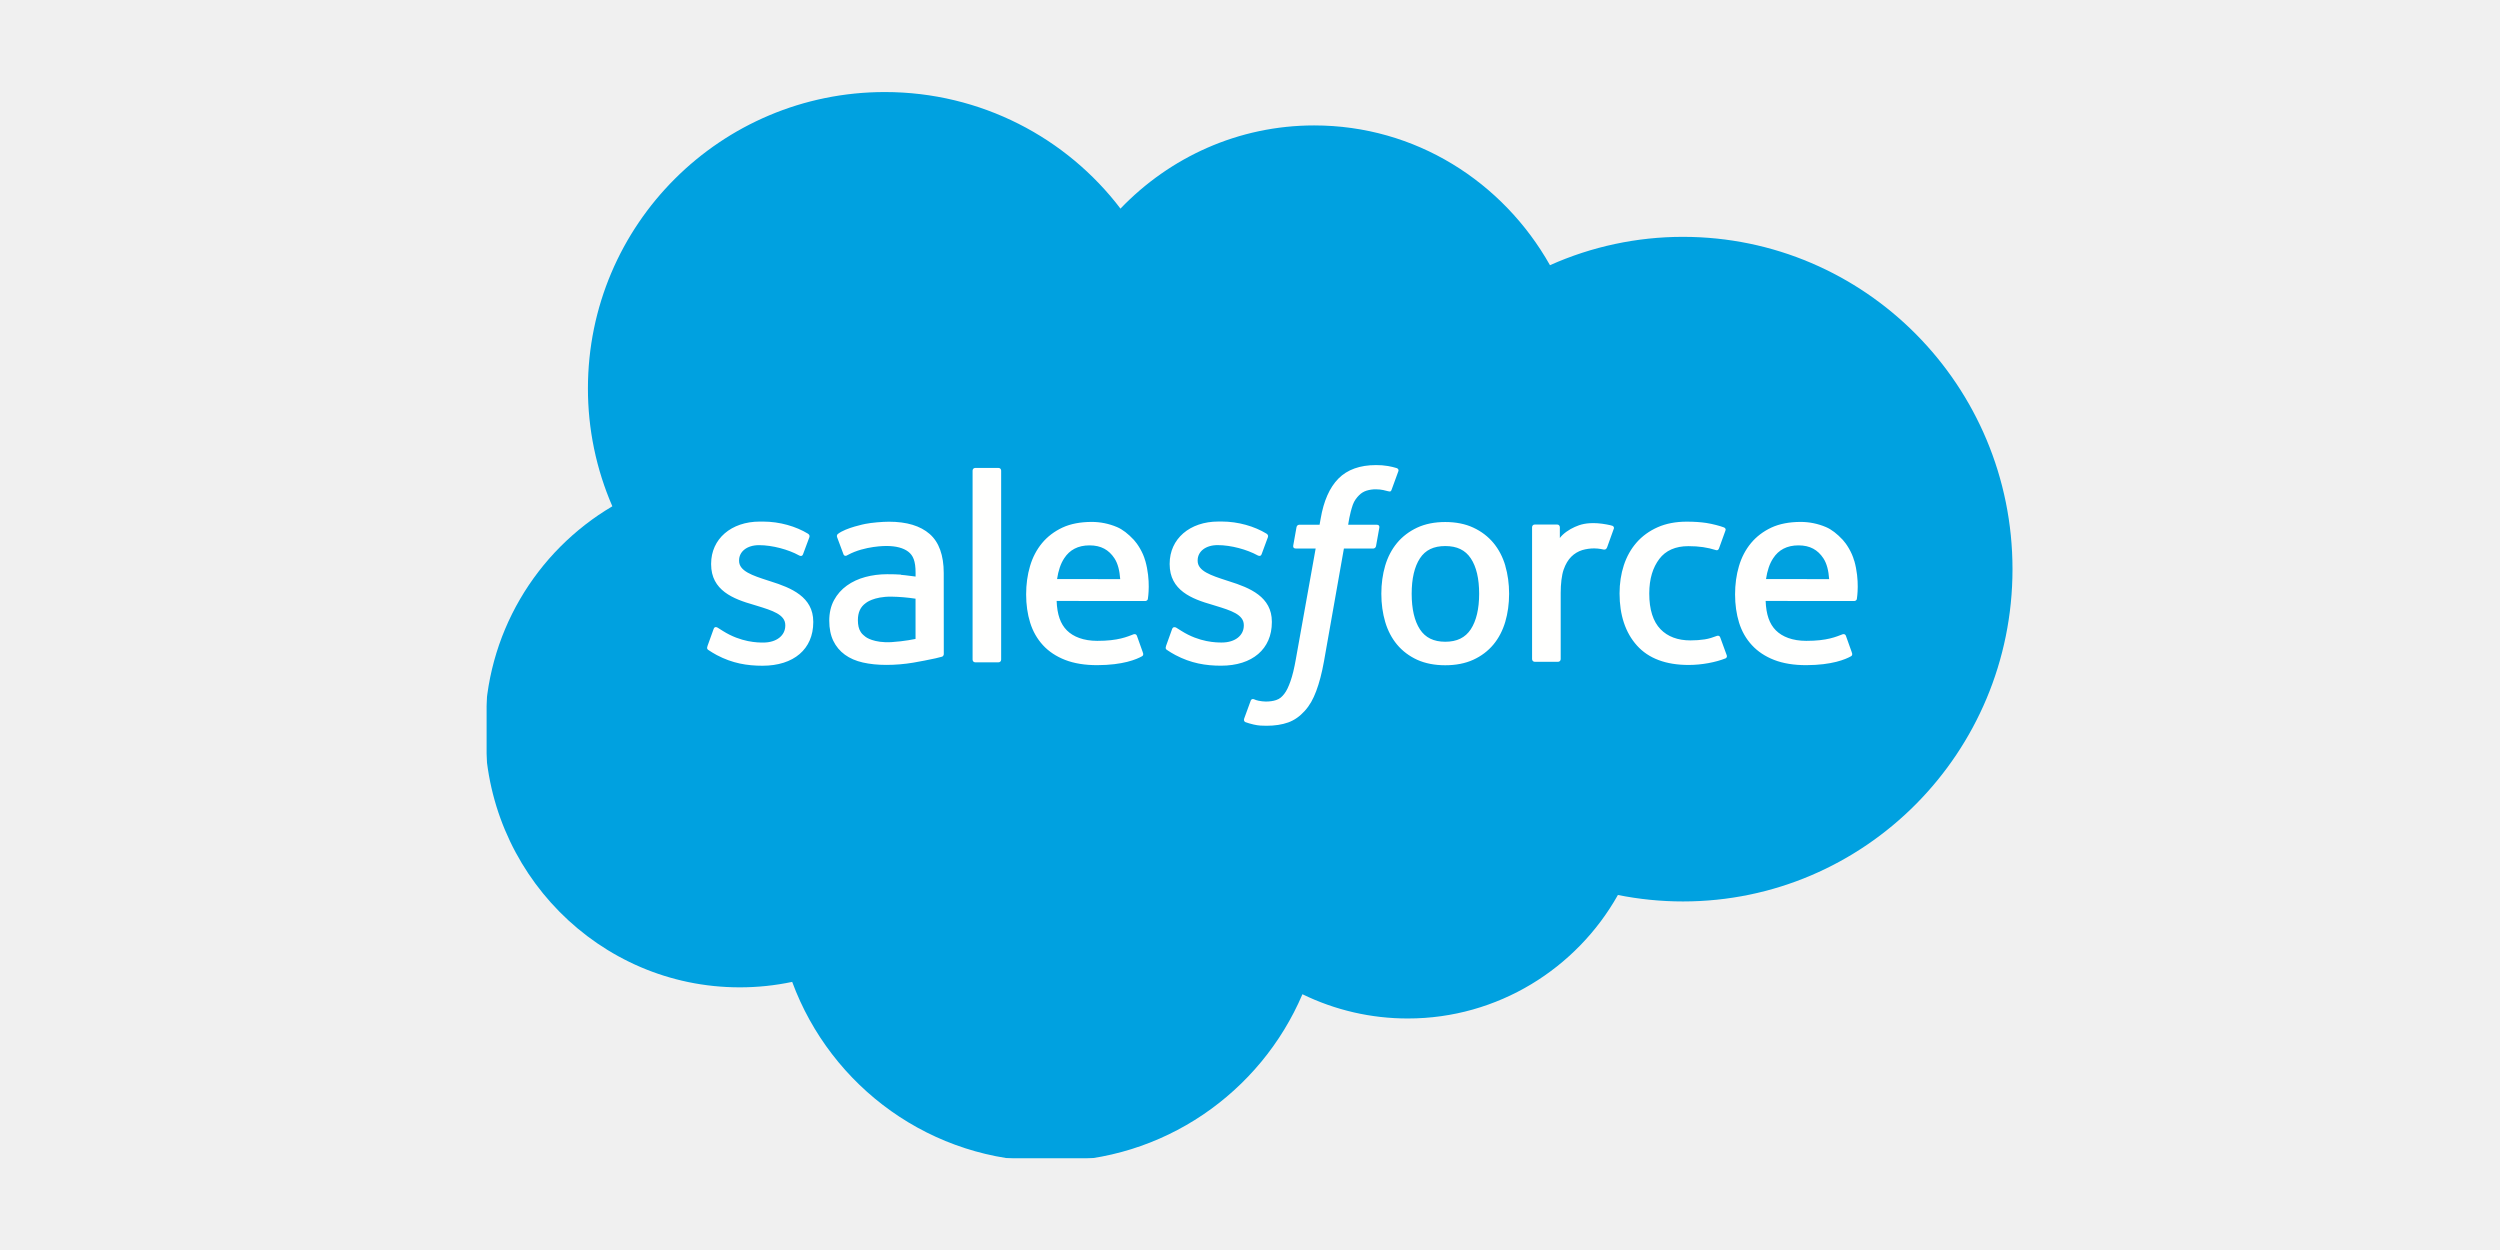
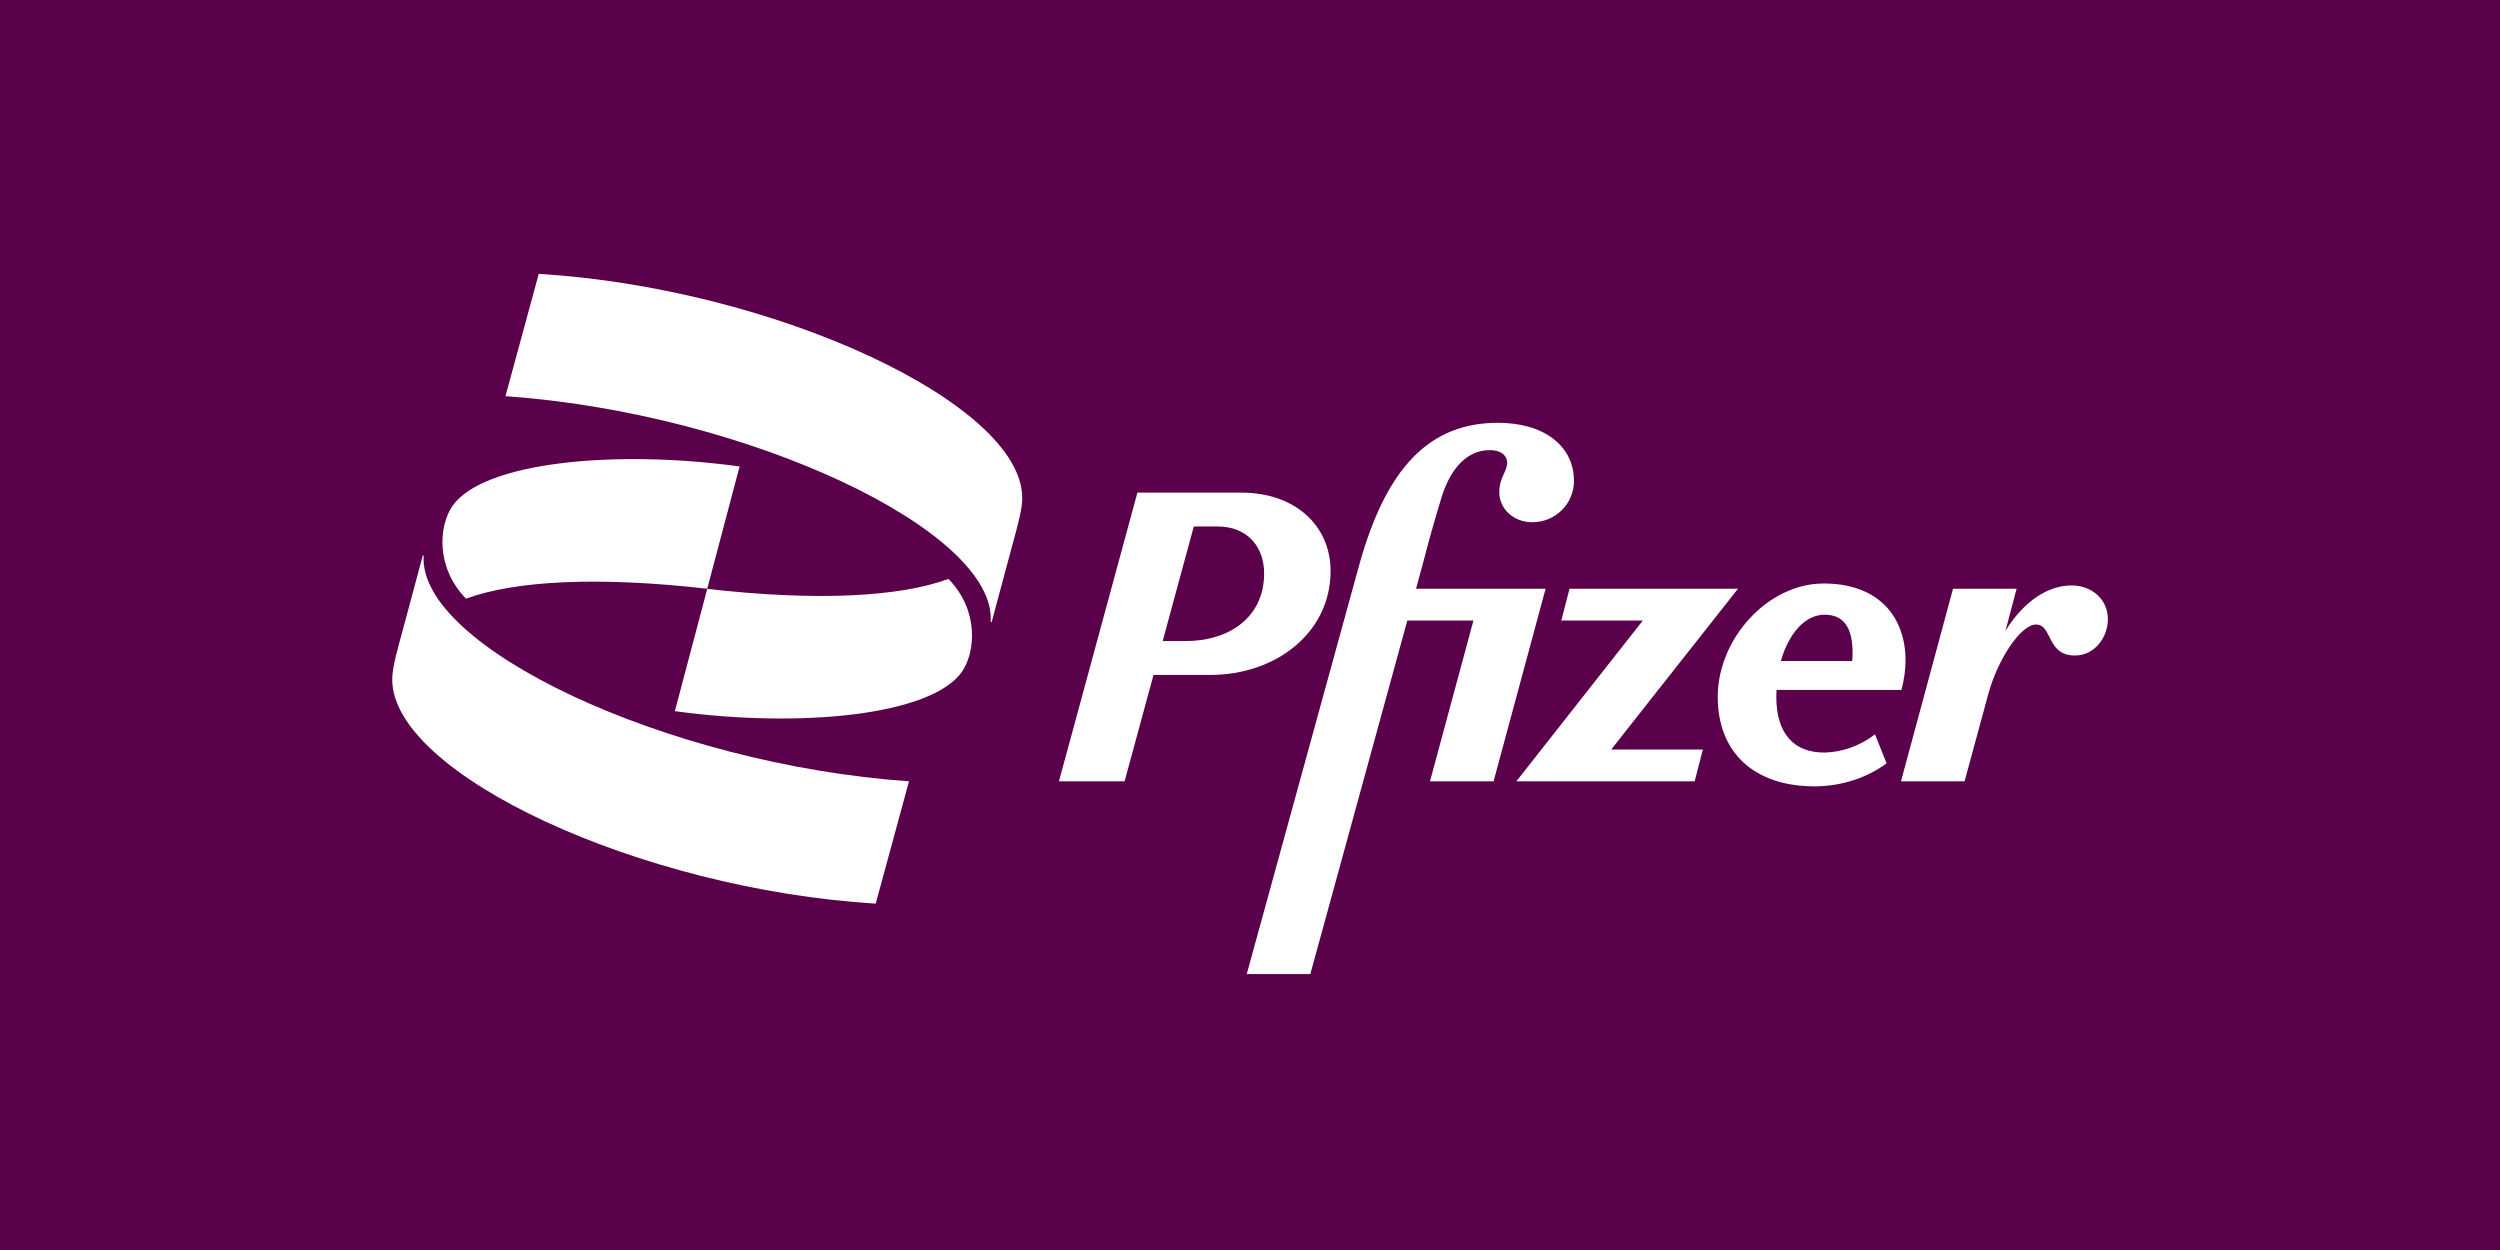
<svg xmlns="http://www.w3.org/2000/svg" width="176" height="88" viewBox="0 0 176 88" fill="none">
-   <mask id="mask0_2063_28590" style="mask-type:luminance" maskUnits="userSpaceOnUse" x="34" y="6" width="108" height="76">
-     <path d="M34.257 6.459H141.743V81.541H34.257V6.459Z" fill="white" />
-   </mask>
-   <g mask="url(#mask0_2063_28590)">
-     <path fill-rule="evenodd" clip-rule="evenodd" d="M78.888 14.679C82.357 11.067 87.186 8.83 92.521 8.83C99.634 8.83 105.799 12.782 109.118 18.67C112.064 17.352 115.256 16.672 118.483 16.674C131.287 16.674 141.68 27.146 141.68 40.068C141.68 52.99 131.287 63.462 118.483 63.462C116.919 63.462 115.393 63.305 113.9 63.007C110.995 68.184 105.443 71.701 99.12 71.701C96.546 71.706 94.005 71.122 91.691 69.994C88.747 76.909 81.891 81.77 73.909 81.77C65.57 81.77 58.497 76.515 55.77 69.125C54.557 69.381 53.32 69.51 52.079 69.509C42.161 69.509 34.139 61.368 34.139 51.371C34.139 44.653 37.751 38.804 43.109 35.643C41.972 33.024 41.387 30.199 41.39 27.345C41.39 15.806 50.755 6.48 62.294 6.48C69.052 6.48 75.098 9.7 78.891 14.699" fill="#00A1E0" />
+   <rect width="176" height="88" fill="#5B004B" />
+   <g clip-path="url(#clip0_2063_28590)">
+     <path d="M128.482 52.979C126.244 53.011 125.052 51.587 125.052 49.06C125.052 48.891 125.06 48.73 125.068 48.569H133.861C134.038 47.901 134.151 47.177 134.151 46.509C134.151 43.428 132.258 41.078 128.393 41.078C124.44 41.078 120.929 44.972 120.929 49.06C120.929 52.979 123.49 55.36 127.757 55.36C129.65 55.36 131.51 54.725 132.814 53.735L132.001 51.699C130.978 52.48 129.73 52.946 128.482 52.979ZM128.45 43.275C129.754 43.275 130.423 44.12 130.423 45.978C130.423 46.155 130.415 46.34 130.39 46.533H125.374C125.93 44.578 127.089 43.275 128.45 43.275Z" fill="white" />
+     <path d="M93.673 40.201C93.673 37.006 91.177 34.681 87.392 34.681H80.073L74.549 55.006H79.171L81.208 47.515H85.218C89.808 47.515 93.673 44.554 93.673 40.201ZM83.439 45.133H81.853L84.043 37.063H85.71C87.811 37.063 88.995 38.487 88.995 40.37C88.995 43.395 86.619 45.133 83.439 45.133Z" fill="white" />
+     <path d="M99.688 41.448L100.203 39.557C100.461 38.568 100.904 36.886 101.508 34.939C102.144 32.935 103.311 31.688 104.881 31.688C105.638 31.688 106.105 32.034 106.105 32.613C106.073 33.249 105.55 33.627 105.55 34.649C105.55 35.84 106.564 36.765 107.877 36.765C109.503 36.765 110.808 35.462 110.808 33.86C110.808 31.39 108.69 29.765 105.461 29.765C100.727 29.765 97.618 32.782 95.67 39.839L87.771 68.572H92.248L99.076 43.685H103.73L100.67 55.006H105.147L108.811 41.448H99.688Z" fill="white" />
+     <path d="M122.354 41.448H110.494L109.914 43.685H115.655L106.75 55.006H119.303L119.882 52.769H113.425L122.354 41.448Z" fill="white" />
+     <path d="M145.834 41.215C144.232 41.215 142.525 42.253 141.188 44.401L141.969 41.448H137.492L133.829 55.006H138.306L139.964 48.907C140.633 46.413 142.259 43.967 143.338 43.967C144.498 43.967 144.063 46.147 146.068 46.147C147.517 46.147 148.395 44.811 148.395 43.588C148.387 42.172 147.251 41.215 145.834 41.215Z" fill="white" />
+     <path d="M32.807 42.148C36.23 40.885 42.059 40.563 49.789 41.448L52.068 32.838C43.259 31.631 34.007 32.525 31.849 35.623C30.899 37.014 30.649 39.927 32.807 42.148ZM66.771 40.756C63.349 42.019 57.519 42.341 49.789 41.456L47.51 50.066C56.319 51.273 65.571 50.38 67.729 47.282C68.679 45.882 68.929 42.969 66.771 40.756ZM69.815 43.789L71.208 38.6C71.715 36.765 71.965 35.816 71.965 35.051C71.965 28.405 54.532 20.294 37.928 19.28L35.585 27.89C52.696 29.097 70.193 37.393 69.742 43.789H69.815ZM29.764 39.106L28.371 44.296C27.863 46.131 27.614 47.081 27.614 47.845C27.614 54.491 45.047 62.602 61.65 63.616L63.993 55.006C46.874 53.799 29.385 45.503 29.828 39.106H29.764Z" fill="white" />
  </g>
-   <path fill-rule="evenodd" clip-rule="evenodd" d="M49.803 45.502C49.735 45.678 49.827 45.715 49.849 45.746C50.051 45.892 50.256 45.998 50.461 46.117C51.56 46.698 52.595 46.868 53.678 46.868C55.883 46.868 57.254 45.694 57.254 43.805V43.768C57.254 42.021 55.705 41.385 54.259 40.931L54.07 40.87C52.975 40.515 52.031 40.206 52.031 39.486V39.45C52.031 38.833 52.584 38.379 53.437 38.379C54.386 38.379 55.516 38.694 56.239 39.094C56.239 39.094 56.453 39.232 56.531 39.026C56.573 38.914 56.942 37.927 56.982 37.816C57.023 37.701 56.95 37.613 56.875 37.568C56.045 37.062 54.899 36.719 53.713 36.719L53.493 36.719C51.474 36.719 50.063 37.941 50.063 39.687V39.725C50.063 41.566 51.62 42.167 53.074 42.582L53.308 42.654C54.367 42.98 55.284 43.263 55.284 44.006V44.043C55.284 44.727 54.687 45.236 53.731 45.236C53.359 45.236 52.174 45.23 50.89 44.419C50.734 44.328 50.646 44.263 50.526 44.19C50.463 44.151 50.305 44.082 50.236 44.289L49.801 45.498M82.086 45.498C82.019 45.675 82.111 45.711 82.134 45.743C82.335 45.889 82.54 45.995 82.746 46.114C83.845 46.695 84.88 46.865 85.962 46.865C88.167 46.865 89.539 45.691 89.539 43.802V43.765C89.539 42.018 87.994 41.382 86.544 40.928L86.354 40.866C85.26 40.511 84.315 40.203 84.315 39.483V39.447C84.315 38.83 84.868 38.376 85.722 38.376C86.67 38.376 87.796 38.691 88.524 39.091C88.524 39.091 88.738 39.229 88.816 39.022C88.858 38.911 89.227 37.924 89.262 37.813C89.305 37.697 89.231 37.61 89.156 37.565C88.326 37.059 87.18 36.715 85.994 36.715L85.774 36.716C83.755 36.716 82.344 37.937 82.344 39.684V39.721C82.344 41.563 83.901 42.164 85.355 42.579L85.589 42.651C86.652 42.977 87.564 43.26 87.564 44.003V44.04C87.564 44.724 86.968 45.233 86.011 45.233C85.639 45.233 84.451 45.227 83.17 44.415C83.015 44.325 82.924 44.262 82.806 44.187C82.767 44.161 82.581 44.089 82.516 44.286L82.082 45.495M104.132 41.797C104.132 42.864 103.933 43.705 103.543 44.302C103.155 44.891 102.567 45.179 101.749 45.179C100.932 45.179 100.346 44.893 99.963 44.306C99.577 43.713 99.382 42.867 99.382 41.8C99.382 40.733 99.578 39.896 99.963 39.307C100.346 38.722 100.927 38.442 101.749 38.442C102.572 38.442 103.156 38.725 103.543 39.307C103.936 39.896 104.132 40.733 104.132 41.8M105.974 39.821C105.792 39.208 105.511 38.671 105.136 38.22C104.76 37.77 104.286 37.406 103.721 37.145C103.16 36.883 102.496 36.75 101.746 36.75C100.994 36.75 100.334 36.883 99.769 37.145C99.209 37.408 98.73 37.77 98.355 38.22C97.981 38.671 97.699 39.208 97.517 39.821C97.338 40.429 97.246 41.093 97.246 41.8C97.246 42.508 97.338 43.172 97.517 43.78C97.698 44.393 97.979 44.93 98.355 45.381C98.731 45.831 99.209 46.191 99.769 46.448C100.334 46.704 100.999 46.834 101.746 46.834C102.492 46.834 103.156 46.704 103.717 46.448C104.279 46.192 104.756 45.831 105.132 45.381C105.507 44.93 105.788 44.393 105.97 43.78C106.149 43.172 106.241 42.508 106.241 41.8C106.241 41.097 106.149 40.429 105.97 39.821M121.105 44.879C121.044 44.7 120.87 44.767 120.87 44.767C120.602 44.87 120.316 44.965 120.012 45.012C119.705 45.06 119.364 45.084 119.004 45.084C118.116 45.084 117.404 44.819 116.898 44.294C116.388 43.768 116.104 42.923 116.108 41.777C116.11 40.733 116.363 39.951 116.815 39.35C117.262 38.758 117.95 38.449 118.858 38.449C119.617 38.449 120.198 38.538 120.806 38.728C120.806 38.728 120.95 38.791 121.02 38.601C121.182 38.154 121.3 37.834 121.474 37.344C121.523 37.204 121.403 37.145 121.359 37.128C121.121 37.034 120.557 36.882 120.13 36.817C119.731 36.756 119.269 36.725 118.747 36.725C117.973 36.725 117.285 36.857 116.696 37.119C116.107 37.381 115.609 37.744 115.215 38.194C114.819 38.645 114.519 39.182 114.317 39.795C114.118 40.403 114.017 41.071 114.017 41.778C114.017 43.304 114.428 44.541 115.242 45.446C116.056 46.354 117.281 46.813 118.877 46.813C119.822 46.813 120.79 46.622 121.486 46.346C121.486 46.346 121.619 46.282 121.561 46.128L121.106 44.879M124.327 40.769C124.415 40.176 124.577 39.682 124.833 39.299C125.215 38.714 125.797 38.394 126.615 38.394C127.433 38.394 127.975 38.716 128.362 39.299C128.618 39.684 128.731 40.196 128.772 40.769L124.307 40.768L124.327 40.769ZM130.531 39.465C130.374 38.876 129.985 38.279 129.733 38.007C129.33 37.576 128.939 37.272 128.547 37.106C127.983 36.866 127.375 36.742 126.761 36.743C125.983 36.743 125.276 36.875 124.702 37.143C124.13 37.412 123.648 37.779 123.268 38.237C122.889 38.696 122.604 39.237 122.422 39.857C122.24 40.47 122.149 41.142 122.149 41.845C122.149 42.564 122.244 43.232 122.431 43.837C122.62 44.445 122.925 44.979 123.336 45.421C123.748 45.868 124.273 46.216 124.905 46.461C125.533 46.704 126.296 46.83 127.169 46.827C128.972 46.821 129.92 46.42 130.307 46.203C130.376 46.164 130.441 46.097 130.36 45.905L129.953 44.763C129.891 44.592 129.718 44.654 129.718 44.654C129.271 44.821 128.64 45.12 127.158 45.116C126.19 45.115 125.474 44.829 125.024 44.381C124.565 43.923 124.336 43.255 124.301 42.307L130.544 42.311C130.544 42.311 130.708 42.31 130.725 42.149C130.732 42.083 130.939 40.869 130.539 39.466L130.531 39.465ZM74.417 40.769C74.505 40.176 74.668 39.682 74.923 39.299C75.305 38.714 75.888 38.394 76.705 38.394C77.523 38.394 78.065 38.716 78.452 39.299C78.709 39.684 78.82 40.196 78.863 40.769L74.398 40.768L74.417 40.769ZM80.621 39.465C80.465 38.876 80.076 38.279 79.823 38.007C79.42 37.576 79.029 37.272 78.638 37.106C78.073 36.866 77.465 36.742 76.852 36.743C76.073 36.743 75.366 36.875 74.793 37.143C74.22 37.412 73.738 37.779 73.358 38.237C72.98 38.696 72.694 39.237 72.513 39.857C72.331 40.47 72.24 41.142 72.24 41.845C72.24 42.564 72.334 43.232 72.523 43.837C72.712 44.445 73.017 44.979 73.424 45.421C73.835 45.868 74.36 46.216 74.992 46.461C75.621 46.704 76.38 46.83 77.257 46.827C79.059 46.821 80.007 46.42 80.394 46.203C80.463 46.164 80.529 46.097 80.447 45.905L80.04 44.763C79.977 44.592 79.805 44.654 79.805 44.654C79.358 44.821 78.726 45.12 77.245 45.116C76.28 45.115 75.561 44.829 75.111 44.381C74.652 43.923 74.423 43.255 74.387 42.307L80.631 42.311C80.631 42.311 80.795 42.31 80.812 42.149C80.819 42.083 81.026 40.869 80.626 39.466L80.621 39.465ZM60.942 44.839C60.697 44.644 60.663 44.596 60.582 44.469C60.459 44.279 60.395 44.007 60.395 43.659C60.395 43.114 60.577 42.719 60.953 42.454C60.949 42.455 61.49 41.988 62.763 42.004C63.329 42.014 63.894 42.062 64.454 42.148V44.981C64.454 44.981 63.664 45.151 62.771 45.205C61.503 45.282 60.942 44.84 60.946 44.841L60.942 44.839ZM63.423 40.453C63.171 40.434 62.843 40.425 62.452 40.425C61.918 40.425 61.4 40.492 60.918 40.622C60.432 40.753 59.994 40.956 59.618 41.227C59.242 41.495 58.932 41.847 58.713 42.254C58.492 42.665 58.38 43.147 58.38 43.693C58.38 44.246 58.476 44.724 58.665 45.115C58.851 45.503 59.131 45.839 59.48 46.091C59.826 46.343 60.254 46.53 60.748 46.641C61.238 46.752 61.791 46.809 62.4 46.809C63.04 46.809 63.676 46.755 64.293 46.651C64.818 46.561 65.341 46.459 65.862 46.346C66.069 46.298 66.3 46.236 66.3 46.236C66.454 46.196 66.443 46.032 66.443 46.032L66.439 40.341C66.439 39.092 66.105 38.164 65.447 37.591C64.791 37.018 63.831 36.729 62.586 36.729C62.12 36.729 61.365 36.792 60.914 36.883C60.914 36.883 59.555 37.147 58.994 37.586C58.994 37.586 58.87 37.662 58.938 37.834L59.38 39.02C59.435 39.173 59.585 39.121 59.585 39.121C59.585 39.121 59.632 39.102 59.687 39.069C60.885 38.417 62.402 38.437 62.402 38.437C63.074 38.437 63.596 38.574 63.943 38.84C64.283 39.102 64.457 39.496 64.457 40.326V40.59C63.923 40.512 63.43 40.468 63.43 40.468L63.423 40.453ZM113.61 37.24C113.619 37.219 113.624 37.197 113.624 37.174C113.624 37.152 113.619 37.129 113.611 37.108C113.602 37.087 113.589 37.068 113.573 37.052C113.556 37.036 113.538 37.024 113.516 37.016C113.41 36.975 112.88 36.864 112.473 36.838C111.691 36.789 111.256 36.921 110.865 37.097C110.478 37.271 110.051 37.551 109.813 37.875L109.813 37.117C109.813 37.012 109.739 36.928 109.634 36.928H108.038C107.934 36.928 107.858 37.012 107.858 37.117V46.403C107.859 46.453 107.879 46.501 107.914 46.537C107.95 46.572 107.998 46.592 108.048 46.592H109.684C109.734 46.592 109.782 46.572 109.818 46.537C109.853 46.501 109.873 46.453 109.873 46.403V41.74C109.873 41.116 109.942 40.495 110.079 40.104C110.214 39.717 110.398 39.408 110.624 39.187C110.84 38.974 111.104 38.815 111.395 38.725C111.667 38.647 111.949 38.607 112.233 38.607C112.558 38.607 112.916 38.691 112.916 38.691C113.036 38.704 113.103 38.631 113.144 38.523C113.251 38.238 113.555 37.385 113.614 37.215" fill="#FFFFFE" />
-   <path fill-rule="evenodd" clip-rule="evenodd" d="M98.33 32.954C98.128 32.893 97.922 32.844 97.714 32.808C97.434 32.761 97.151 32.739 96.867 32.742C95.74 32.742 94.851 33.061 94.227 33.69C93.607 34.315 93.186 35.266 92.974 36.517L92.898 36.94H91.483C91.483 36.94 91.31 36.932 91.273 37.121L91.042 38.417C91.025 38.541 91.079 38.619 91.245 38.618H92.622L91.225 46.42C91.115 47.048 90.989 47.565 90.851 47.956C90.714 48.343 90.58 48.633 90.416 48.843C90.257 49.046 90.106 49.196 89.845 49.283C89.63 49.356 89.383 49.389 89.112 49.389C88.961 49.389 88.76 49.364 88.612 49.334C88.464 49.305 88.387 49.272 88.276 49.225C88.276 49.225 88.114 49.163 88.051 49.325C87.999 49.458 87.632 50.467 87.588 50.592C87.544 50.715 87.606 50.813 87.684 50.841C87.868 50.906 88.004 50.948 88.254 51.007C88.601 51.089 88.893 51.094 89.167 51.094C89.741 51.094 90.263 51.014 90.697 50.857C91.133 50.699 91.513 50.425 91.849 50.053C92.212 49.652 92.441 49.232 92.659 48.659C92.875 48.091 93.059 47.386 93.207 46.564L94.611 38.618H96.665C96.665 38.618 96.838 38.624 96.874 38.436L97.106 37.14C97.122 37.016 97.069 36.939 96.902 36.94H94.91C94.919 36.895 95.01 36.194 95.239 35.533C95.337 35.252 95.52 35.025 95.676 34.868C95.821 34.72 96 34.608 96.198 34.544C96.415 34.477 96.64 34.444 96.867 34.447C97.055 34.447 97.239 34.47 97.379 34.499C97.572 34.54 97.647 34.562 97.698 34.577C97.901 34.639 97.928 34.579 97.968 34.48L98.445 33.172C98.494 33.031 98.374 32.972 98.33 32.954ZM70.481 46.436C70.481 46.541 70.407 46.626 70.302 46.626H68.649C68.545 46.626 68.47 46.541 68.47 46.436V33.132C68.47 33.028 68.545 32.944 68.649 32.944H70.302C70.407 32.944 70.481 33.028 70.481 33.132V46.436Z" fill="#FFFFFE" />
+   <defs>
+     <clipPath id="clip0_2063_28590">
+       <rect width="121.256" height="50" fill="white" transform="translate(27.3721 18.9263)" />
+     </clipPath>
+   </defs>
</svg>
